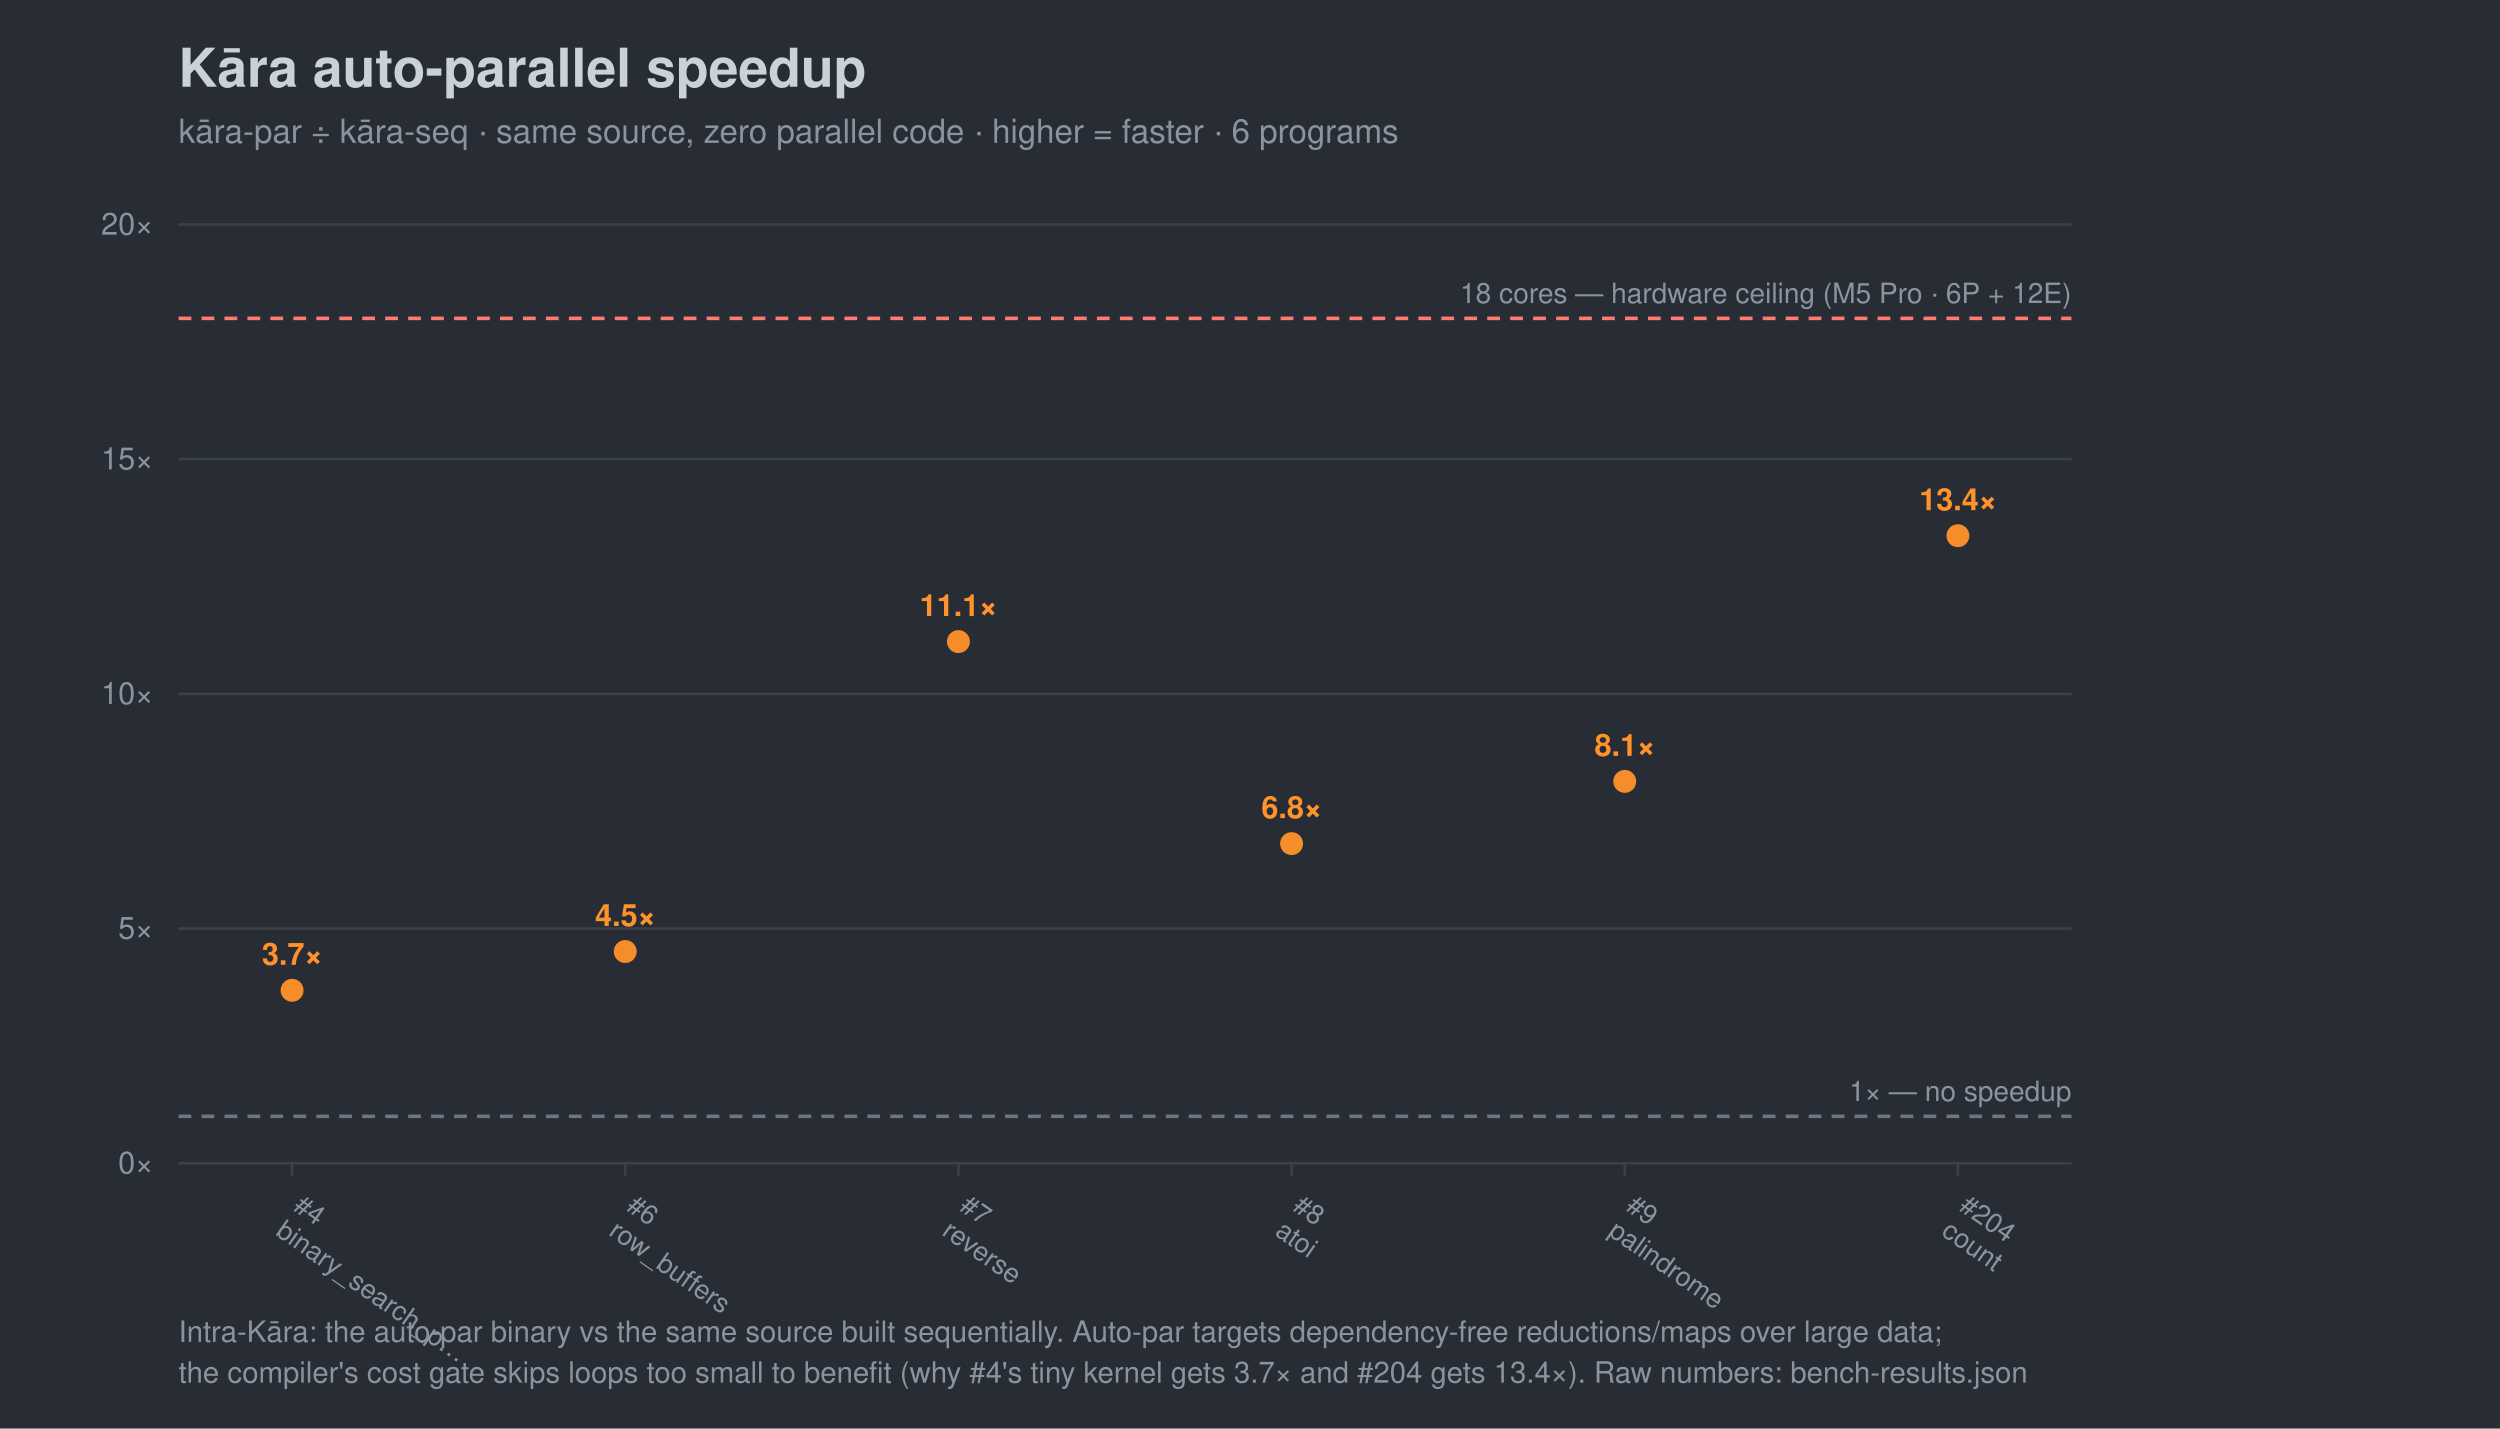
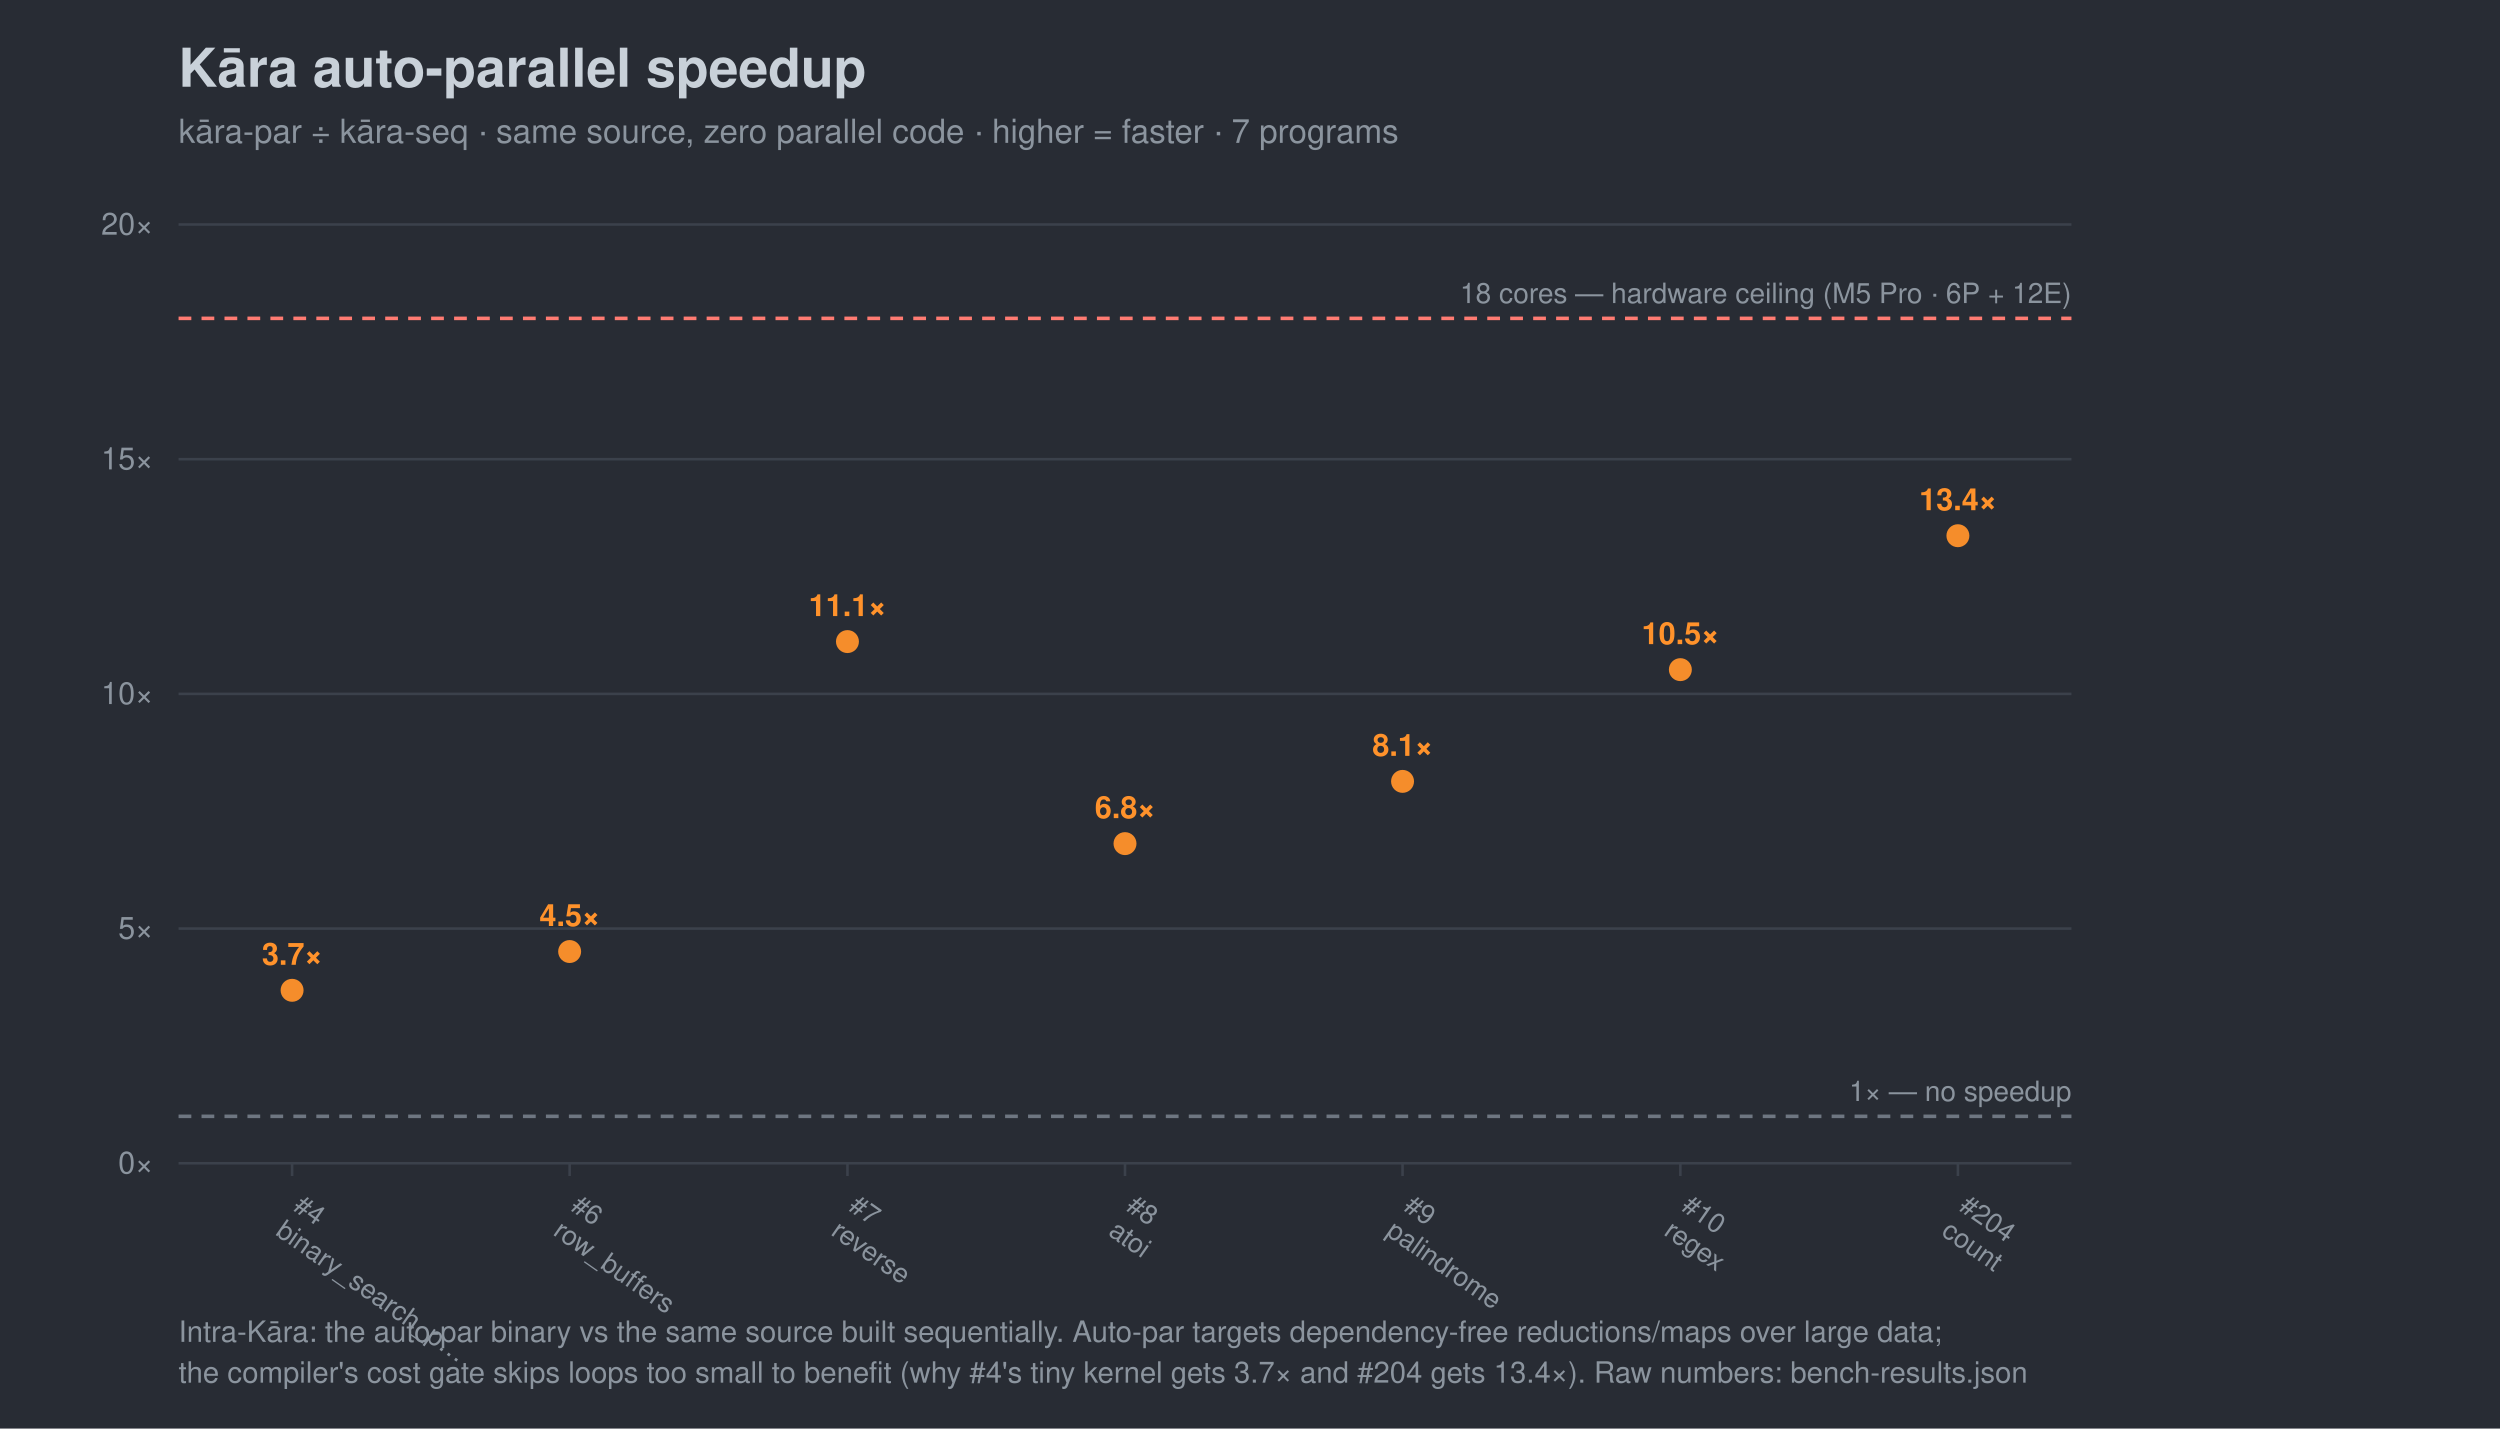
<svg xmlns="http://www.w3.org/2000/svg" width="980" height="560" viewBox="0 0 980 560" font-family="-apple-system,Segoe UI,Helvetica,Arial,sans-serif">
  <rect width="980" height="560" fill="#282c34" />
  <text x="70" y="34" font-size="21" font-weight="700" fill="#c9d1d9">Kāra auto-parallel speedup</text>
-   <text x="70" y="56" font-size="13" fill="#8b949e">kāra-par ÷ kāra-seq · same source, zero parallel code · higher = faster · 6 programs</text>
+   <text x="70" y="56" font-size="13" fill="#8b949e">kāra-par ÷ kāra-seq · same source, zero parallel code · higher = faster · 7 programs</text>
  <line x1="70" y1="456.0" x2="812" y2="456.0" stroke="#3b414b" />
  <text x="60" y="460.0" font-size="12" text-anchor="end" fill="#8b949e">0×</text>
  <line x1="70" y1="364.0" x2="812" y2="364.0" stroke="#3b414b" />
  <text x="60" y="368.0" font-size="12" text-anchor="end" fill="#8b949e">5×</text>
  <line x1="70" y1="272.0" x2="812" y2="272.0" stroke="#3b414b" />
  <text x="60" y="276.0" font-size="12" text-anchor="end" fill="#8b949e">10×</text>
  <line x1="70" y1="180.0" x2="812" y2="180.0" stroke="#3b414b" />
  <text x="60" y="184.0" font-size="12" text-anchor="end" fill="#8b949e">15×</text>
  <line x1="70" y1="88.0" x2="812" y2="88.0" stroke="#3b414b" />
  <text x="60" y="92.0" font-size="12" text-anchor="end" fill="#8b949e">20×</text>
  <line x1="70" y1="437.6" x2="812" y2="437.6" stroke="#6e7681" stroke-width="1.4" stroke-dasharray="5 4" />
  <text x="812" y="431.6" font-size="11" text-anchor="end" fill="#8b949e">1× — no speedup</text>
  <line x1="70" y1="124.8" x2="812" y2="124.8" stroke="#ff7b72" stroke-width="1.4" stroke-dasharray="5 4" />
  <text x="812" y="118.8" font-size="11" text-anchor="end" fill="#8b949e">18 cores — hardware ceiling (M5 Pro · 6P + 12E)</text>
  <line x1="114.5" y1="456" x2="114.5" y2="461" stroke="#3b414b" />
  <g transform="translate(114.5,474) rotate(35)">
    <text x="0" y="0" font-size="10.5" fill="#8b949e">#4</text>
    <text x="0" y="12" font-size="10.5" fill="#8b949e">binary_search_p…</text>
  </g>
-   <line x1="245.1" y1="456" x2="245.1" y2="461" stroke="#3b414b" />
-   <g transform="translate(245.1,474) rotate(35)">
+   <line x1="223.3" y1="456" x2="223.3" y2="461" stroke="#3b414b" />
+   <g transform="translate(223.3,474) rotate(35)">
    <text x="0" y="0" font-size="10.5" fill="#8b949e">#6</text>
    <text x="0" y="12" font-size="10.5" fill="#8b949e">row_buffers</text>
  </g>
-   <line x1="375.7" y1="456" x2="375.7" y2="461" stroke="#3b414b" />
-   <g transform="translate(375.7,474) rotate(35)">
+   <line x1="332.2" y1="456" x2="332.2" y2="461" stroke="#3b414b" />
+   <g transform="translate(332.2,474) rotate(35)">
    <text x="0" y="0" font-size="10.5" fill="#8b949e">#7</text>
    <text x="0" y="12" font-size="10.5" fill="#8b949e">reverse</text>
  </g>
-   <line x1="506.3" y1="456" x2="506.3" y2="461" stroke="#3b414b" />
-   <g transform="translate(506.3,474) rotate(35)">
+   <line x1="441.0" y1="456" x2="441.0" y2="461" stroke="#3b414b" />
+   <g transform="translate(441.0,474) rotate(35)">
    <text x="0" y="0" font-size="10.5" fill="#8b949e">#8</text>
    <text x="0" y="12" font-size="10.5" fill="#8b949e">atoi</text>
  </g>
-   <line x1="636.9" y1="456" x2="636.9" y2="461" stroke="#3b414b" />
-   <g transform="translate(636.9,474) rotate(35)">
+   <line x1="549.8" y1="456" x2="549.8" y2="461" stroke="#3b414b" />
+   <g transform="translate(549.8,474) rotate(35)">
    <text x="0" y="0" font-size="10.5" fill="#8b949e">#9</text>
    <text x="0" y="12" font-size="10.5" fill="#8b949e">palindrome</text>
+   </g>
+   <line x1="658.7" y1="456" x2="658.7" y2="461" stroke="#3b414b" />
+   <g transform="translate(658.7,474) rotate(35)">
+     <text x="0" y="0" font-size="10.5" fill="#8b949e">#10</text>
+     <text x="0" y="12" font-size="10.5" fill="#8b949e">regex</text>
  </g>
  <line x1="767.5" y1="456" x2="767.5" y2="461" stroke="#3b414b" />
  <g transform="translate(767.5,474) rotate(35)">
    <text x="0" y="0" font-size="10.5" fill="#8b949e">#204</text>
    <text x="0" y="12" font-size="10.5" fill="#8b949e">count</text>
  </g>
  <circle cx="114.5" cy="388.2" r="4.5" fill="#ff922b" opacity="0.95" />
  <text x="114.5" y="378.2" font-size="12" text-anchor="middle" fill="#ff922b" font-weight="700">3.7×</text>
-   <circle cx="245.1" cy="373.0" r="4.5" fill="#ff922b" opacity="0.95" />
-   <text x="245.1" y="363.0" font-size="12" text-anchor="middle" fill="#ff922b" font-weight="700">4.5×</text>
-   <circle cx="375.7" cy="251.5" r="4.5" fill="#ff922b" opacity="0.95" />
-   <text x="375.7" y="241.5" font-size="12" text-anchor="middle" fill="#ff922b" font-weight="700">11.1×</text>
-   <circle cx="506.3" cy="330.7" r="4.5" fill="#ff922b" opacity="0.95" />
-   <text x="506.3" y="320.7" font-size="12" text-anchor="middle" fill="#ff922b" font-weight="700">6.8×</text>
-   <circle cx="636.9" cy="306.3" r="4.5" fill="#ff922b" opacity="0.95" />
-   <text x="636.9" y="296.3" font-size="12" text-anchor="middle" fill="#ff922b" font-weight="700">8.1×</text>
+   <circle cx="223.3" cy="373.0" r="4.5" fill="#ff922b" opacity="0.95" />
+   <text x="223.3" y="363.0" font-size="12" text-anchor="middle" fill="#ff922b" font-weight="700">4.5×</text>
+   <circle cx="332.2" cy="251.5" r="4.5" fill="#ff922b" opacity="0.95" />
+   <text x="332.2" y="241.5" font-size="12" text-anchor="middle" fill="#ff922b" font-weight="700">11.1×</text>
+   <circle cx="441.0" cy="330.7" r="4.5" fill="#ff922b" opacity="0.95" />
+   <text x="441.0" y="320.7" font-size="12" text-anchor="middle" fill="#ff922b" font-weight="700">6.8×</text>
+   <circle cx="549.8" cy="306.3" r="4.5" fill="#ff922b" opacity="0.95" />
+   <text x="549.8" y="296.3" font-size="12" text-anchor="middle" fill="#ff922b" font-weight="700">8.1×</text>
+   <circle cx="658.7" cy="262.5" r="4.5" fill="#ff922b" opacity="0.95" />
+   <text x="658.7" y="252.5" font-size="12" text-anchor="middle" fill="#ff922b" font-weight="700">10.5×</text>
  <circle cx="767.5" cy="210.0" r="4.5" fill="#ff922b" opacity="0.95" />
  <text x="767.5" y="200.0" font-size="12" text-anchor="middle" fill="#ff922b" font-weight="700">13.4×</text>
  <text x="70" y="526" font-size="11.5" fill="#8b949e">Intra-Kāra: the auto-par binary vs the same source built sequentially. Auto-par targets dependency-free reductions/maps over large data;</text>
  <text x="70" y="542" font-size="11.5" fill="#8b949e">the compiler's cost gate skips loops too small to benefit (why #4's tiny kernel gets 3.7× and #204 gets 13.4×). Raw numbers: bench-results.json</text>
</svg>
